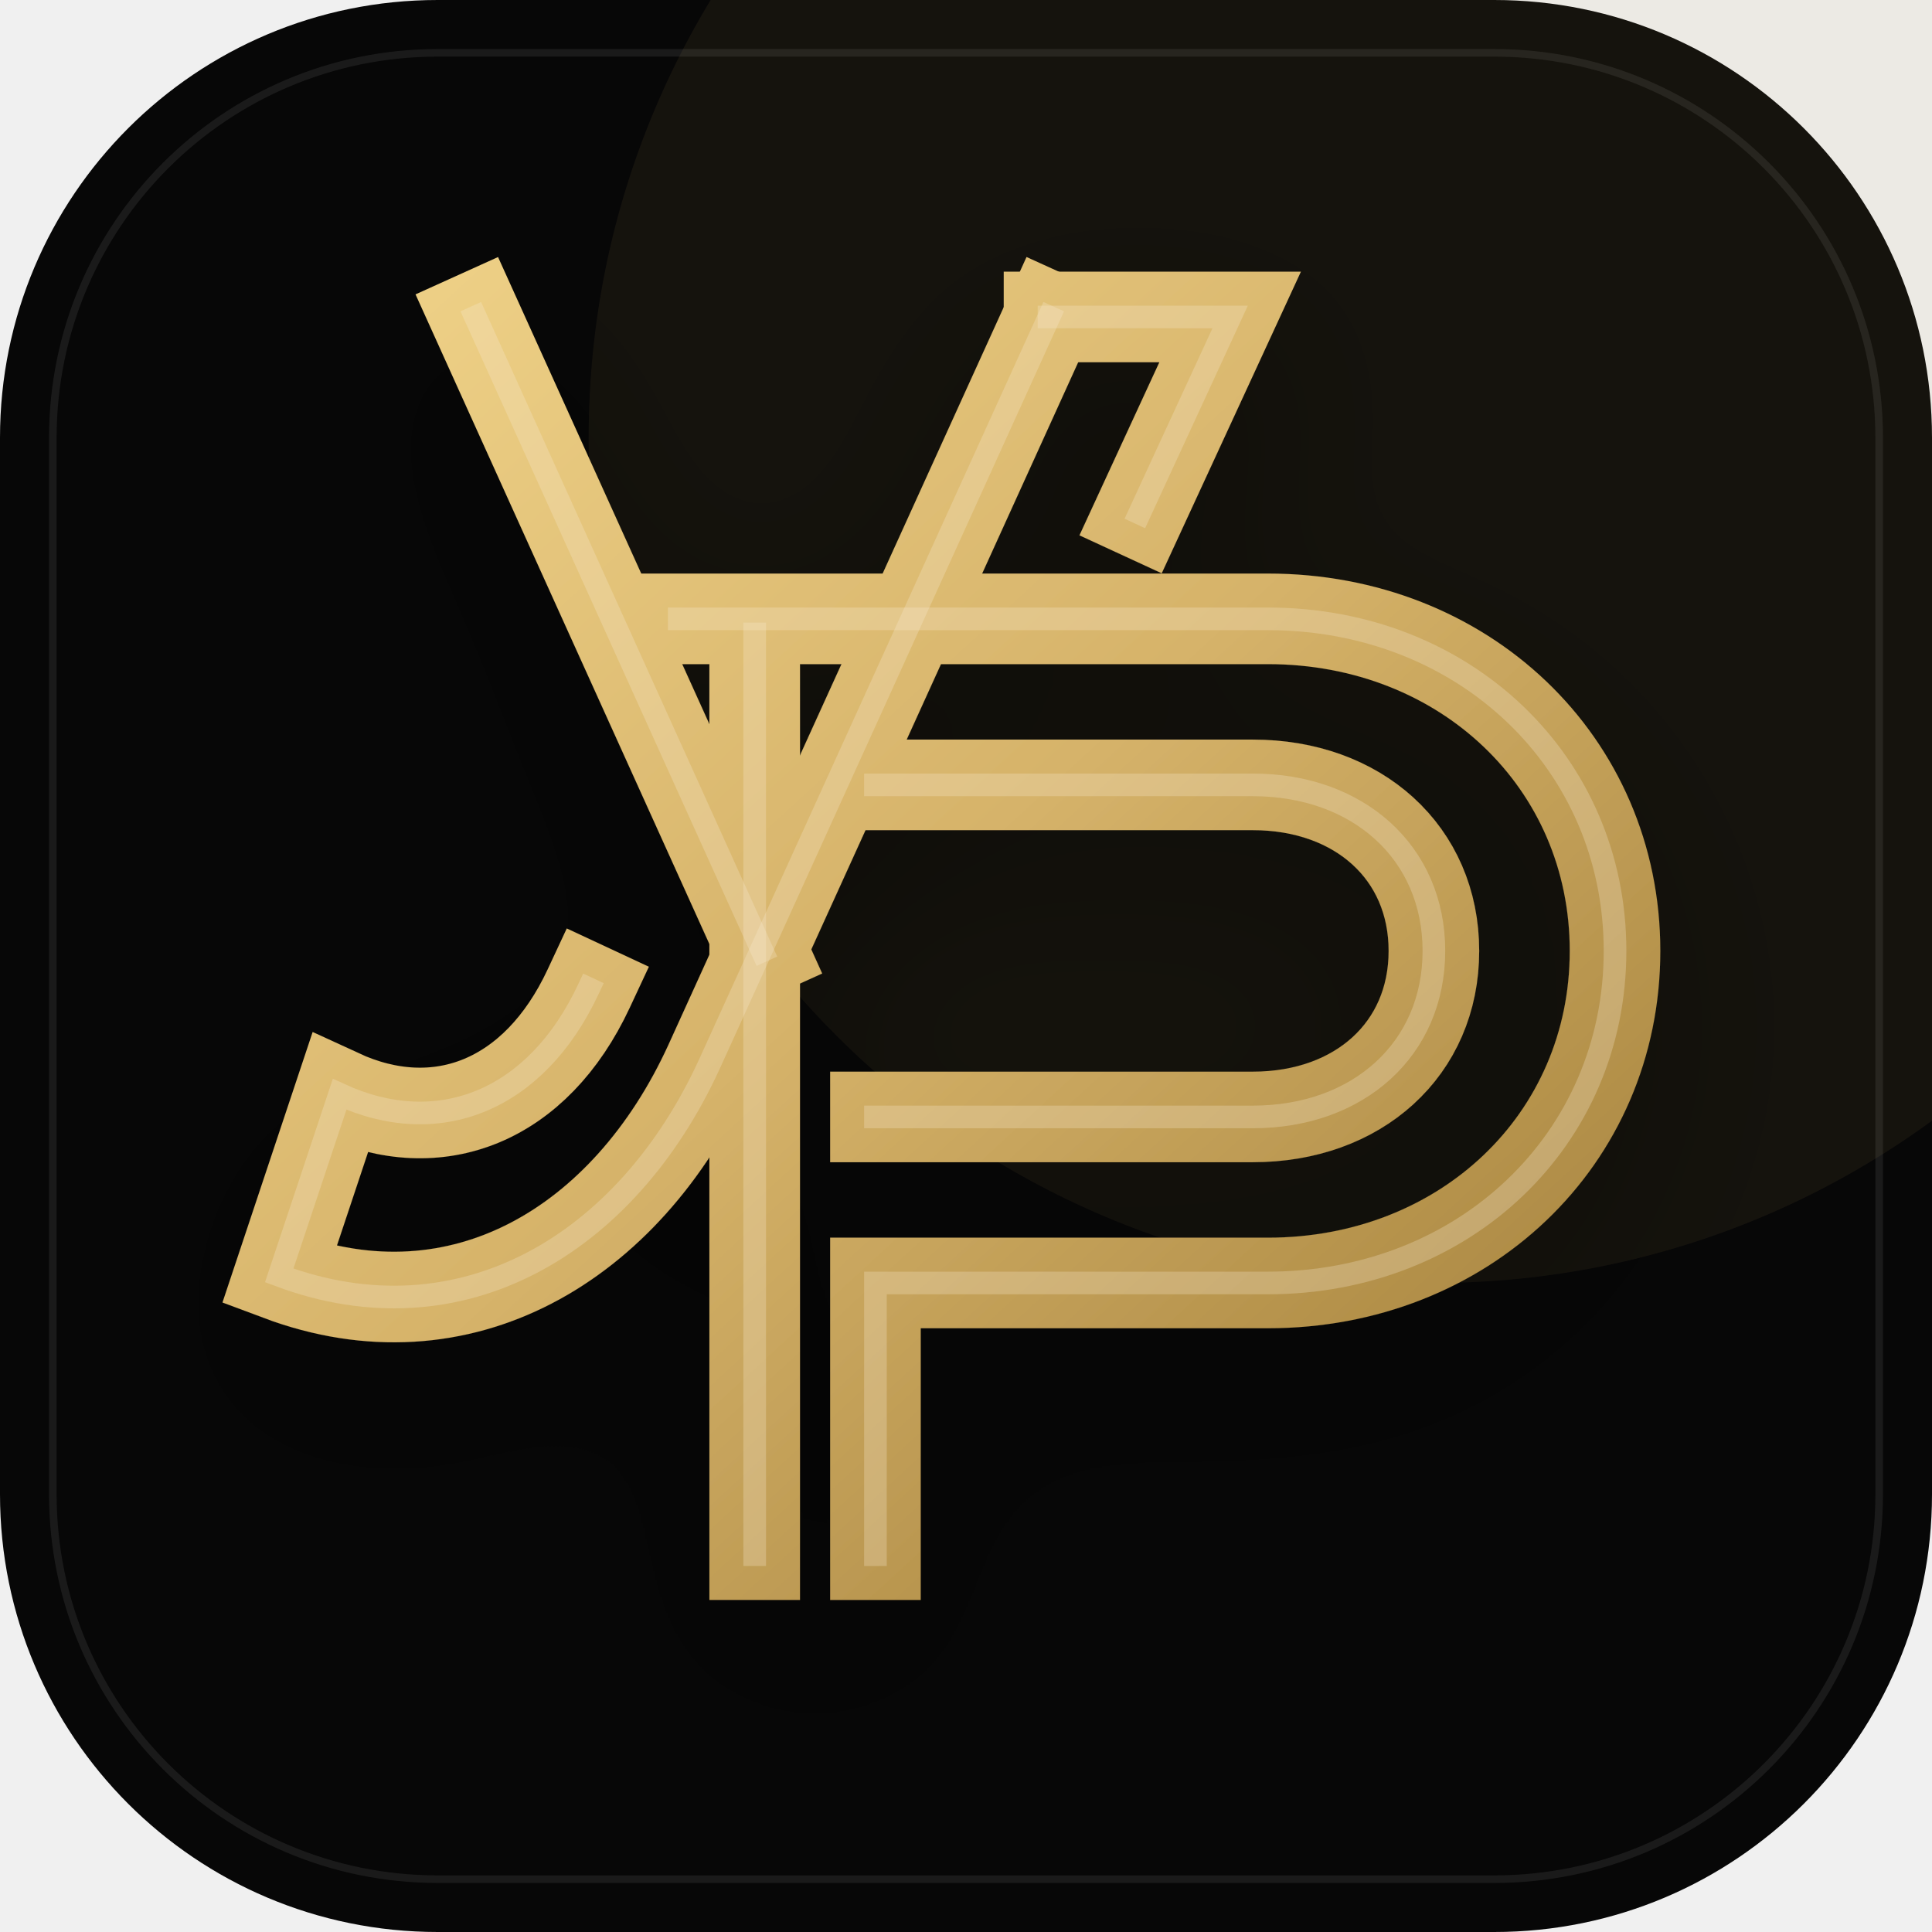
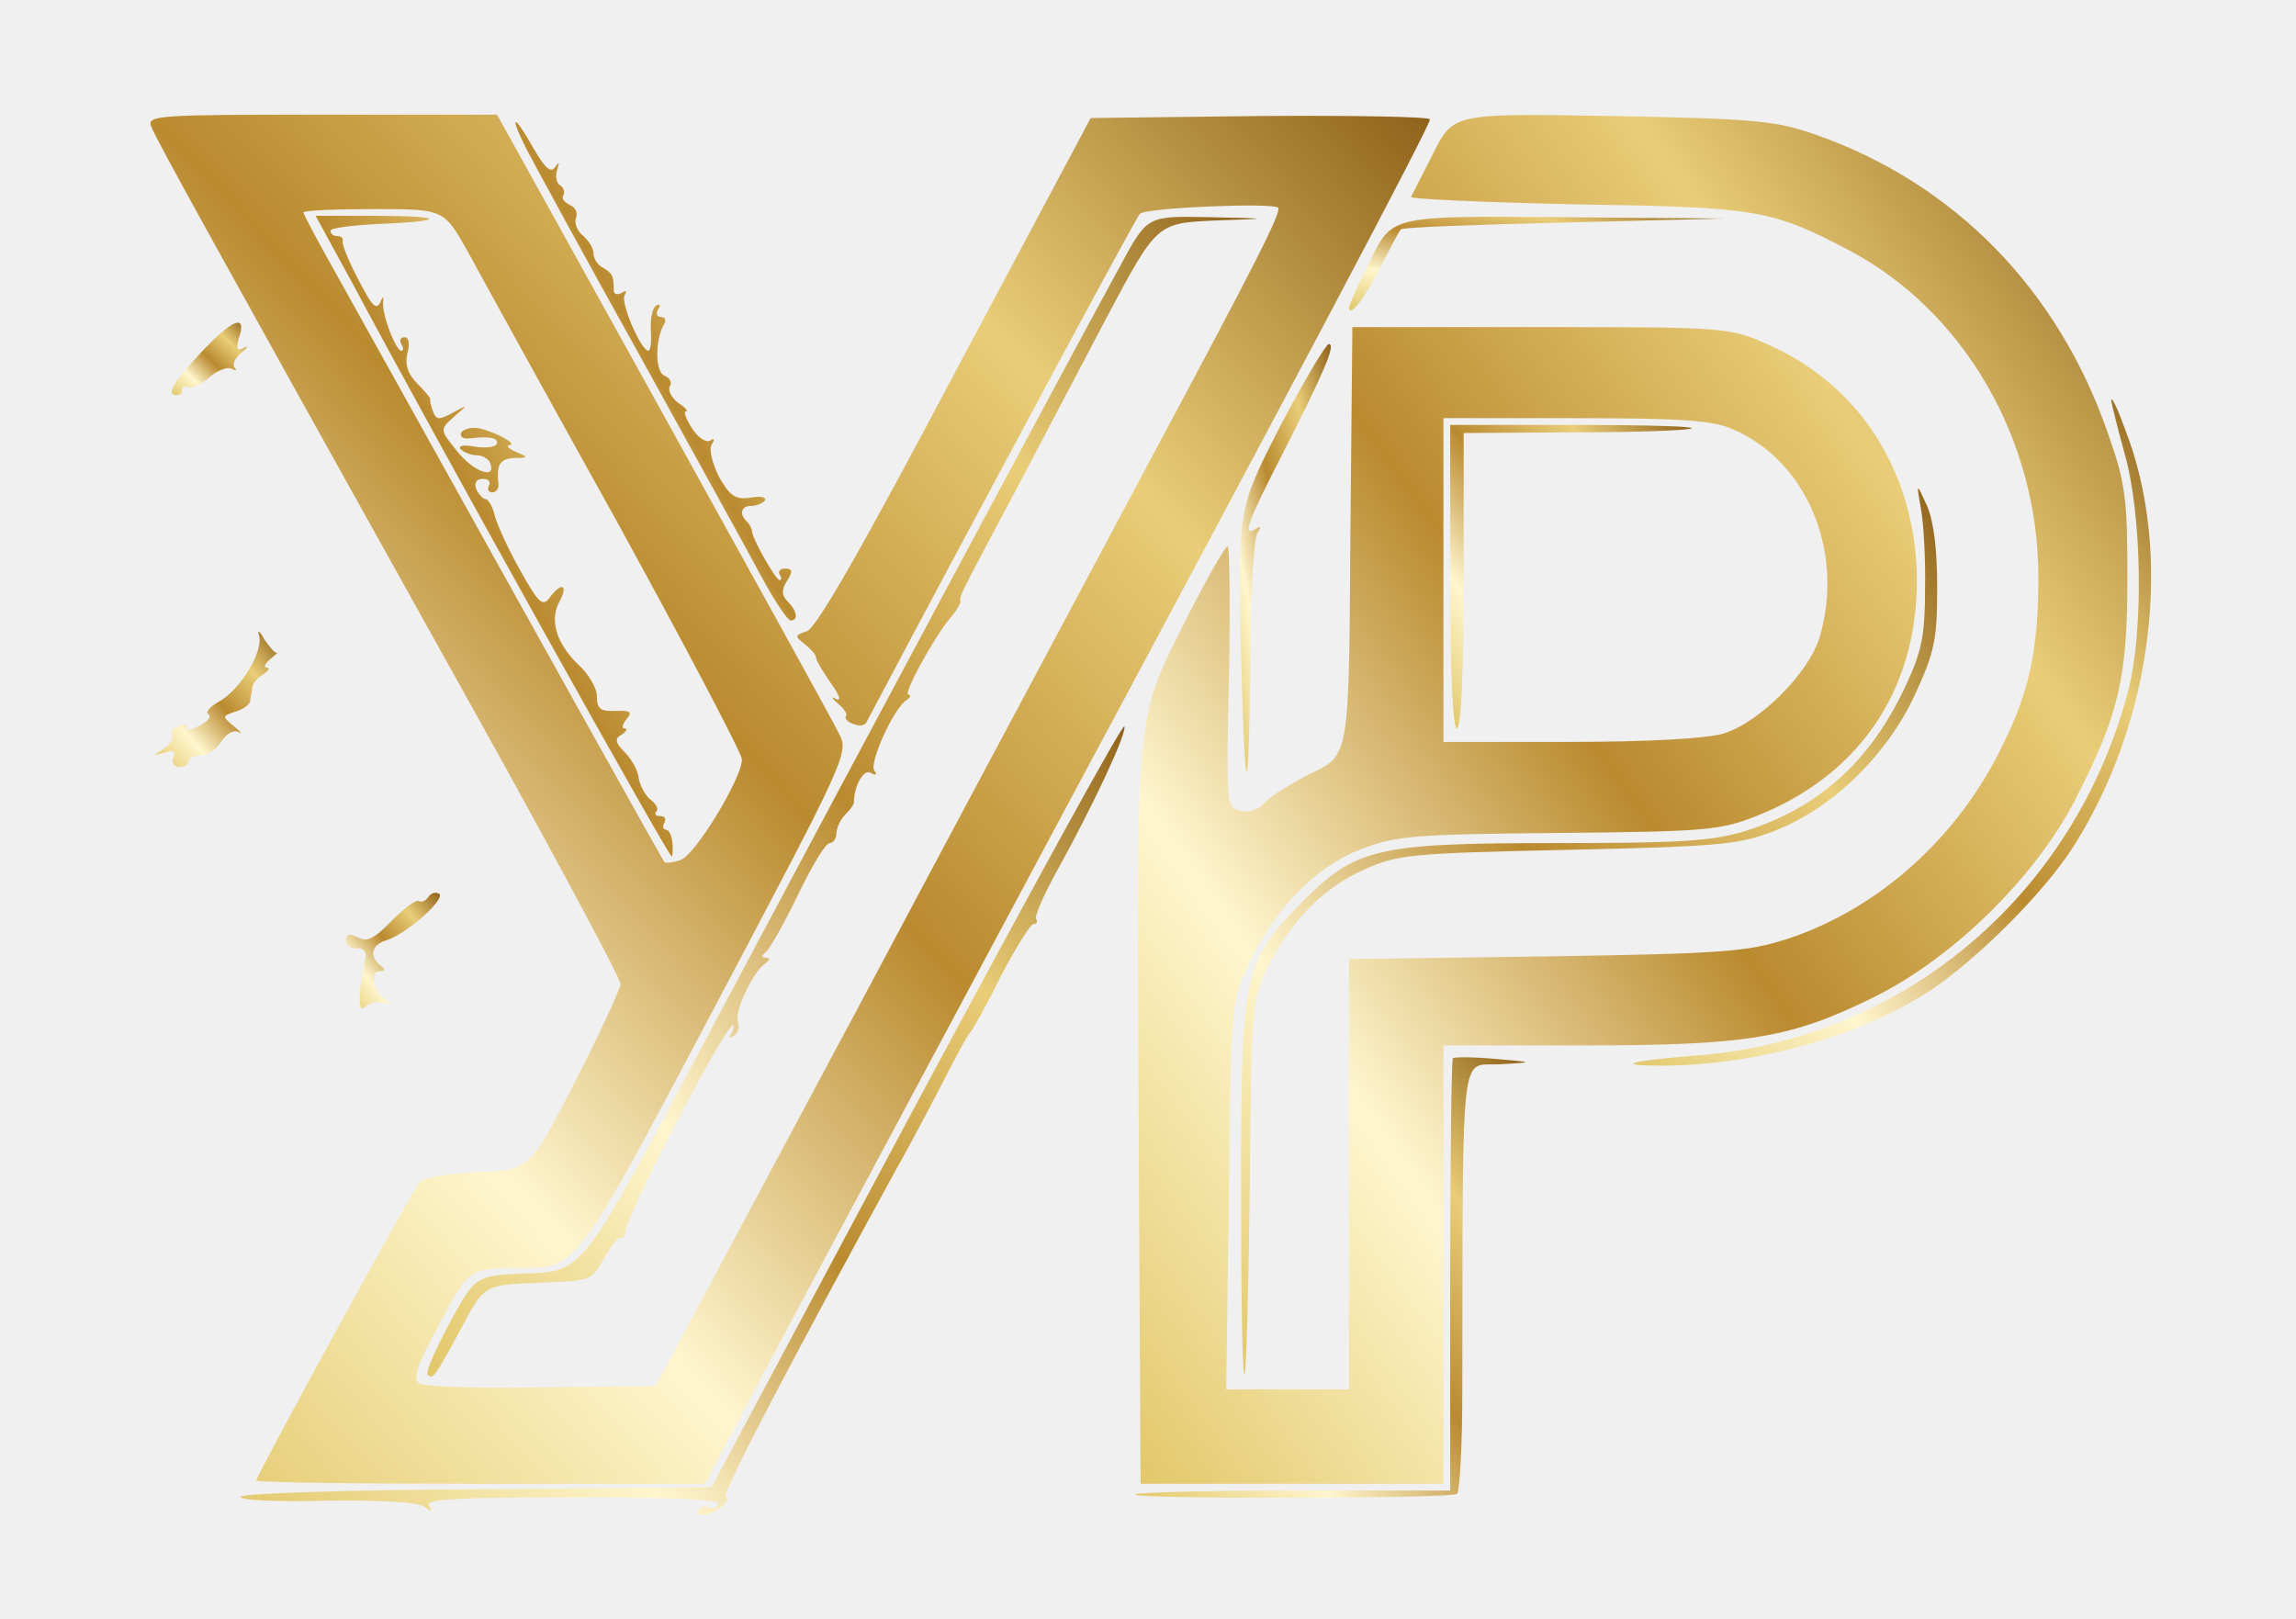
- <svg xmlns="http://www.w3.org/2000/svg" viewBox="0 0 256 256" role="img" aria-labelledby="title desc">
+ <svg xmlns="http://www.w3.org/2000/svg" viewBox="123 -17 340 240" width="512" height="361">
  <defs>
-     <linearGradient id="goldStroke" x1="40" y1="30" x2="210" y2="215" gradientUnits="userSpaceOnUse">
-       <stop offset="0" stop-color="#f1d48a" />
-       <stop offset="0.48" stop-color="#d6b36a" />
-       <stop offset="1" stop-color="#9e7b36" />
+     <linearGradient id="brassGold" x1="0%" y1="0%" x2="100%" y2="100%">
+       <stop offset="0%" stop-color="#E2C76A" />
+       <stop offset="25%" stop-color="#FFF6CE" />
+       <stop offset="50%" stop-color="#BA8A2F" />
+       <stop offset="75%" stop-color="#E9CD78" />
+       <stop offset="100%" stop-color="#8F6219" />
    </linearGradient>
-     <filter id="softShadow" x="-25%" y="-25%" width="150%" height="150%" color-interpolation-filters="sRGB">
-       <feDropShadow dx="0" dy="10" stdDeviation="12" flood-color="#000000" flood-opacity="0.34" />
-     </filter>
  </defs>
-   <rect width="256" height="256" rx="58" fill="#070707" />
-   <rect x="7" y="7" width="242" height="242" rx="51" fill="none" stroke="#ffffff" stroke-opacity="0.08" />
-   <circle cx="190" cy="58" r="112" fill="#c5a059" opacity="0.08" />
-   <g filter="url(#softShadow)">
-     <g id="ur-monogram" fill="none" stroke="url(#goldStroke)" stroke-width="12" stroke-linejoin="miter" stroke-linecap="square">
-       <path d="M63 42 L101 126" />
-       <path d="M139 42 L94 141 C83 165 61 178 37 169 L45 145 C58 151 71 146 78 131" />
-       <path d="M90 82 H168 C194 82 214 101 214 126 C214 151 194 170 168 170 H116 V206" />
-       <path d="M116 104 H166 C180 104 190 113 190 126 C190 139 180 148 166 148 H116" />
-       <path d="M100 84 V206" />
-       <path d="M139 42 H163 L151 68" />
-     </g>
-     <g id="ur-monogram-inner" fill="none" stroke="#f7ead0" stroke-opacity="0.28" stroke-width="3" stroke-linejoin="miter" stroke-linecap="square">
-       <path d="M63 42 L101 126" />
-       <path d="M139 42 L94 141 C83 165 61 178 37 169 L45 145 C58 151 71 146 78 131" />
-       <path d="M90 82 H168 C194 82 214 101 214 126 C214 151 194 170 168 170 H116 V206" />
-       <path d="M116 104 H166 C180 104 190 113 190 126 C190 139 180 148 166 148 H116" />
-       <path d="M100 84 V206" />
-       <path d="M139 42 H163 L151 68" />
-     </g>
+   <g transform="translate(-21.20149,578) scale(0.1,-0.1)" fill="url(#brassGold)">
+     <path d="M1664 5763 c8 -21 97 -181 440 -797 141 -252 256 -466 256 -475 -1 -9 -31 -74 -68 -146 -67 -130 -67 -130 -144 -133 -44 -2 -80 -8 -86 -15 -12 -14 -242 -435 -242 -442 0 -3 150 -5 333 -5 l332 0 121 228 c67 125 242 452 389 727 361 673 565 1058 565 1068 0 4 -113 6 -252 5 l-251 -3 -201 -377 c-138 -261 -206 -380 -220 -384 -18 -6 -18 -7 -3 -19 9 -7 17 -16 17 -20 0 -4 10 -21 22 -38 13 -18 16 -28 7 -23 -7 4 -6 1 3 -7 10 -8 15 -16 12 -19 -2 -3 2 -8 10 -11 9 -4 17 -3 20 1 2 4 92 174 201 377 109 204 201 374 205 378 8 9 197 17 205 9 5 -6 -31 -78 -186 -367 -70 -132 -265 -496 -432 -810 l-305 -570 -168 -2 c-93 -2 -175 1 -182 6 -11 6 -4 26 30 89 43 82 43 82 123 82 80 0 80 0 282 382 202 382 202 382 186 412 -8 17 -126 230 -261 474 l-245 442 -260 0 c-241 0 -259 -1 -253 -17z m469 -185 c19 -35 118 -215 221 -400 102 -186 186 -345 186 -354 0 -28 -70 -143 -91 -149 -11 -4 -22 -5 -24 -3 -2 2 -111 197 -486 871 -27 48 -49 89 -49 92 0 3 47 5 104 5 104 0 104 0 139 -62z" />
+     <path d="M1961 5533 c123 -231 470 -853 475 -853 1 0 2 9 1 20 -1 11 -5 20 -10 20 -4 0 -5 5 -2 10 3 6 1 10 -6 10 -7 0 -9 3 -6 7 4 3 0 11 -8 17 -8 6 -16 21 -18 32 -1 12 -11 29 -21 39 -14 14 -15 20 -4 26 7 5 9 9 4 9 -5 0 -3 6 3 14 9 10 6 13 -16 12 -23 -1 -28 3 -28 22 0 12 -13 34 -28 47 -32 31 -43 66 -27 94 13 25 2 28 -15 5 -10 -14 -16 -9 -43 39 -17 30 -34 67 -38 81 -3 14 -10 26 -14 26 -4 0 -10 7 -14 15 -3 9 0 15 10 15 8 0 12 -4 9 -10 -3 -5 -1 -10 5 -10 6 0 10 6 9 13 -3 28 2 37 24 38 21 0 21 1 2 9 -11 5 -15 9 -10 10 14 1 -21 20 -45 25 -11 2 -22 -1 -26 -6 -3 -6 2 -10 12 -9 32 4 45 0 40 -9 -3 -4 -18 -6 -33 -3 -16 3 -24 1 -20 -4 5 -5 16 -9 24 -9 9 0 18 -6 20 -12 9 -25 -26 -12 -50 19 -25 31 -25 31 -4 50 22 19 22 19 -2 6 -20 -11 -24 -11 -29 2 -3 8 -5 16 -4 18 1 1 -7 11 -19 23 -14 14 -19 28 -15 45 4 14 2 24 -4 24 -6 0 -8 -4 -5 -10 3 -5 4 -10 0 -10 -8 0 -28 52 -27 70 1 11 0 12 -4 2 -5 -10 -10 -7 -20 10 -22 39 -37 73 -36 81 1 4 -2 7 -8 7 -5 0 -10 3 -10 8 0 4 32 8 72 10 102 4 98 12 -6 12 l-88 0 53 -97z" />
+     <path d="M3565 5723 c-16 -32 -31 -61 -33 -65 -2 -3 109 -8 245 -11 270 -4 290 -8 406 -69 169 -90 279 -280 279 -483 0 -108 -13 -170 -54 -252 -66 -136 -184 -241 -318 -285 -59 -19 -93 -22 -357 -26 l-293 -4 0 -319 0 -319 -91 0 -91 0 4 288 c3 286 3 287 30 344 38 81 98 143 166 169 52 20 77 22 292 24 216 2 240 4 291 24 153 59 240 185 241 348 0 156 -80 287 -214 349 -63 29 -63 29 -343 29 l-280 0 -3 -317 c-2 -318 -2 -318 -57 -344 -30 -15 -62 -35 -70 -44 -10 -11 -24 -16 -37 -12 -20 5 -20 9 -16 198 2 107 1 194 -2 194 -4 0 -36 -57 -71 -127 -64 -128 -64 -128 -61 -695 l3 -568 225 0 224 0 0 325 0 325 208 0 c244 0 308 11 431 72 117 58 239 178 298 293 65 127 77 180 77 330 0 115 -3 139 -28 210 -74 216 -229 374 -436 446 -58 20 -89 23 -300 27 -235 4 -235 4 -265 -55z m443 -409 c110 -46 167 -181 130 -308 -16 -54 -90 -128 -144 -144 -26 -7 -110 -12 -228 -12 l-186 0 0 240 0 240 195 0 c154 0 204 -3 233 -16z" />
+     <path d="M3590 5095 c0 -143 4 -225 10 -225 6 0 10 80 10 219 l0 219 167 1 c91 0 168 3 171 6 3 3 -76 5 -176 5 l-182 0 0 -225z" />
+     <path d="M2220 5730 c12 -23 87 -161 169 -308 81 -147 163 -295 181 -329 19 -35 38 -63 42 -63 12 0 10 14 -4 28 -9 9 -10 17 -1 31 9 14 8 18 -3 18 -7 0 -11 -4 -8 -9 3 -4 3 -8 0 -8 -6 0 -40 60 -41 72 0 3 -3 10 -7 14 -13 12 -9 24 6 24 8 0 17 4 20 8 3 5 -7 7 -22 4 -22 -3 -30 3 -46 31 -10 20 -15 41 -11 48 5 7 4 10 -2 6 -6 -4 -18 4 -27 18 -9 14 -13 25 -9 25 4 0 -1 6 -12 13 -10 8 -15 19 -12 24 4 6 0 13 -8 16 -14 6 -14 54 0 77 3 5 1 10 -5 10 -6 0 -8 5 -4 12 4 6 3 8 -3 5 -6 -4 -9 -20 -8 -37 1 -16 0 -30 -4 -30 -11 1 -41 71 -35 82 4 7 2 8 -4 4 -7 -4 -12 -2 -12 3 0 22 -2 26 -16 34 -8 4 -14 14 -14 21 0 8 -7 19 -15 26 -9 7 -14 19 -11 27 3 8 -1 16 -9 19 -8 4 -13 10 -10 14 3 5 1 11 -4 15 -6 3 -8 13 -5 23 4 12 3 13 -3 4 -7 -9 -15 -1 -32 28 -29 52 -37 52 -11 0z" />
+     <path d="M3102 5558 c-82 -150 -364 -677 -615 -1148 -183 -345 -183 -345 -263 -348 -79 -3 -79 -3 -117 -73 -21 -39 -36 -73 -33 -77 8 -8 11 -3 50 69 34 64 34 64 114 67 79 3 79 3 98 37 10 18 21 32 24 30 4 -2 7 2 7 8 0 23 148 307 160 307 2 0 1 -5 -3 -12 -4 -7 -3 -8 4 -4 6 4 9 13 6 21 -6 14 22 74 41 87 7 5 7 8 0 8 -6 0 -6 3 0 8 6 4 27 42 48 85 20 42 41 77 47 77 5 0 10 6 10 14 0 8 6 21 13 28 7 7 13 15 13 18 0 25 15 51 25 44 8 -4 10 -3 5 4 -7 12 29 92 48 104 6 4 7 8 3 8 -9 0 37 84 62 114 9 10 15 21 15 25 -2 7 -1 8 83 166 32 61 92 175 133 253 75 141 75 141 160 145 85 3 85 3 -7 5 -92 2 -92 2 -131 -70z" />
+     <path d="M3472 5565 c-18 -36 -32 -68 -32 -71 0 -16 24 14 46 59 15 29 28 54 31 57 3 3 111 7 241 10 l237 6 -245 2 c-246 2 -246 2 -278 -63z" />
+     <path d="M1735 5424 c-32 -34 -46 -55 -38 -59 7 -2 13 0 13 6 0 6 4 8 9 5 4 -3 19 3 31 14 12 11 28 17 34 13 6 -3 8 -3 4 2 -4 4 0 14 10 22 9 8 11 11 3 7 -10 -5 -11 -1 -7 14 13 38 -9 30 -59 -24z" />
+     <path d="M3338 5318 c-63 -123 -63 -123 -58 -338 6 -236 12 -231 14 10 0 85 5 161 10 169 6 10 6 12 -2 7 -21 -13 -13 9 39 110 63 124 80 164 69 164 -4 0 -37 -55 -72 -122z" />
+     <path d="M4570 5357 c0 -4 9 -40 20 -80 26 -92 28 -265 5 -352 -80 -303 -333 -516 -640 -540 -100 -8 -125 -15 -49 -15 138 1 289 43 392 109 71 46 174 149 216 216 118 185 149 435 76 620 -10 28 -19 47 -20 42z" />
+     <path d="M4288 5195 c4 -22 7 -76 6 -120 0 -65 -5 -91 -27 -138 -52 -114 -129 -184 -239 -219 -50 -15 -94 -18 -277 -18 -272 0 -301 -7 -382 -89 -86 -88 -89 -103 -89 -429 0 -152 2 -273 5 -270 3 3 6 128 8 279 2 268 3 275 26 324 35 70 83 119 144 146 49 22 68 24 302 29 229 5 255 8 308 29 84 33 165 112 206 201 29 63 33 81 33 158 0 58 -5 98 -15 122 -16 35 -16 35 -9 -5z" />
+     <path d="M1824 5008 c7 -24 -28 -81 -59 -98 -14 -8 -21 -16 -16 -19 5 -4 -1 -11 -15 -18 -13 -6 -22 -7 -18 -2 3 5 -2 6 -10 3 -9 -3 -14 -10 -11 -14 3 -5 -3 -14 -12 -20 -17 -11 -17 -11 1 -6 13 4 17 2 13 -7 -3 -8 1 -14 9 -14 8 0 14 4 14 9 0 4 8 8 18 8 9 0 23 9 30 20 7 12 18 18 25 15 7 -4 4 0 -6 8 -18 15 -18 15 2 22 12 3 22 11 22 16 1 5 2 14 3 19 0 6 8 15 16 20 8 5 11 10 6 10 -6 0 -3 6 5 13 8 6 12 11 10 9 -3 -1 -11 8 -19 20 -7 13 -11 15 -8 6z" />
+     <path d="M2799 4314 l-304 -569 -345 -3 c-189 -1 -348 -6 -353 -11 -5 -5 50 -8 125 -6 85 1 138 -2 147 -9 11 -8 13 -8 7 2 -6 9 40 12 214 12 147 0 219 -3 215 -10 -4 -6 -10 -8 -15 -5 -5 3 -11 1 -14 -4 -8 -13 22 -7 36 7 7 7 8 12 4 12 -9 0 96 200 252 485 31 55 66 123 80 150 14 28 28 52 31 55 3 3 24 40 45 83 22 42 44 77 48 77 5 0 7 3 4 8 -2 4 11 34 29 67 54 97 106 208 102 218 -2 6 -140 -246 -308 -559z" />
+     <path d="M2075 4620 c-4 -6 -10 -8 -14 -6 -4 3 -22 -11 -40 -29 -26 -27 -37 -32 -50 -25 -13 6 -18 5 -18 -4 0 -7 7 -13 16 -12 9 1 15 -5 13 -14 -11 -51 -12 -84 -1 -73 6 6 19 9 28 6 13 -4 13 -3 2 5 -18 13 -23 42 -8 42 8 0 8 3 2 8 -18 13 -15 31 8 38 30 9 89 62 78 69 -6 3 -12 1 -16 -5z" />
+     <path d="M3594 4381 c-2 -2 -4 -148 -4 -323 l0 -318 -237 0 c-130 0 -234 -3 -230 -6 7 -7 465 -6 477 1 4 2 8 71 8 152 1 525 -4 482 55 485 52 3 52 3 -6 8 -32 3 -61 3 -63 1z" />
  </g>
</svg>
